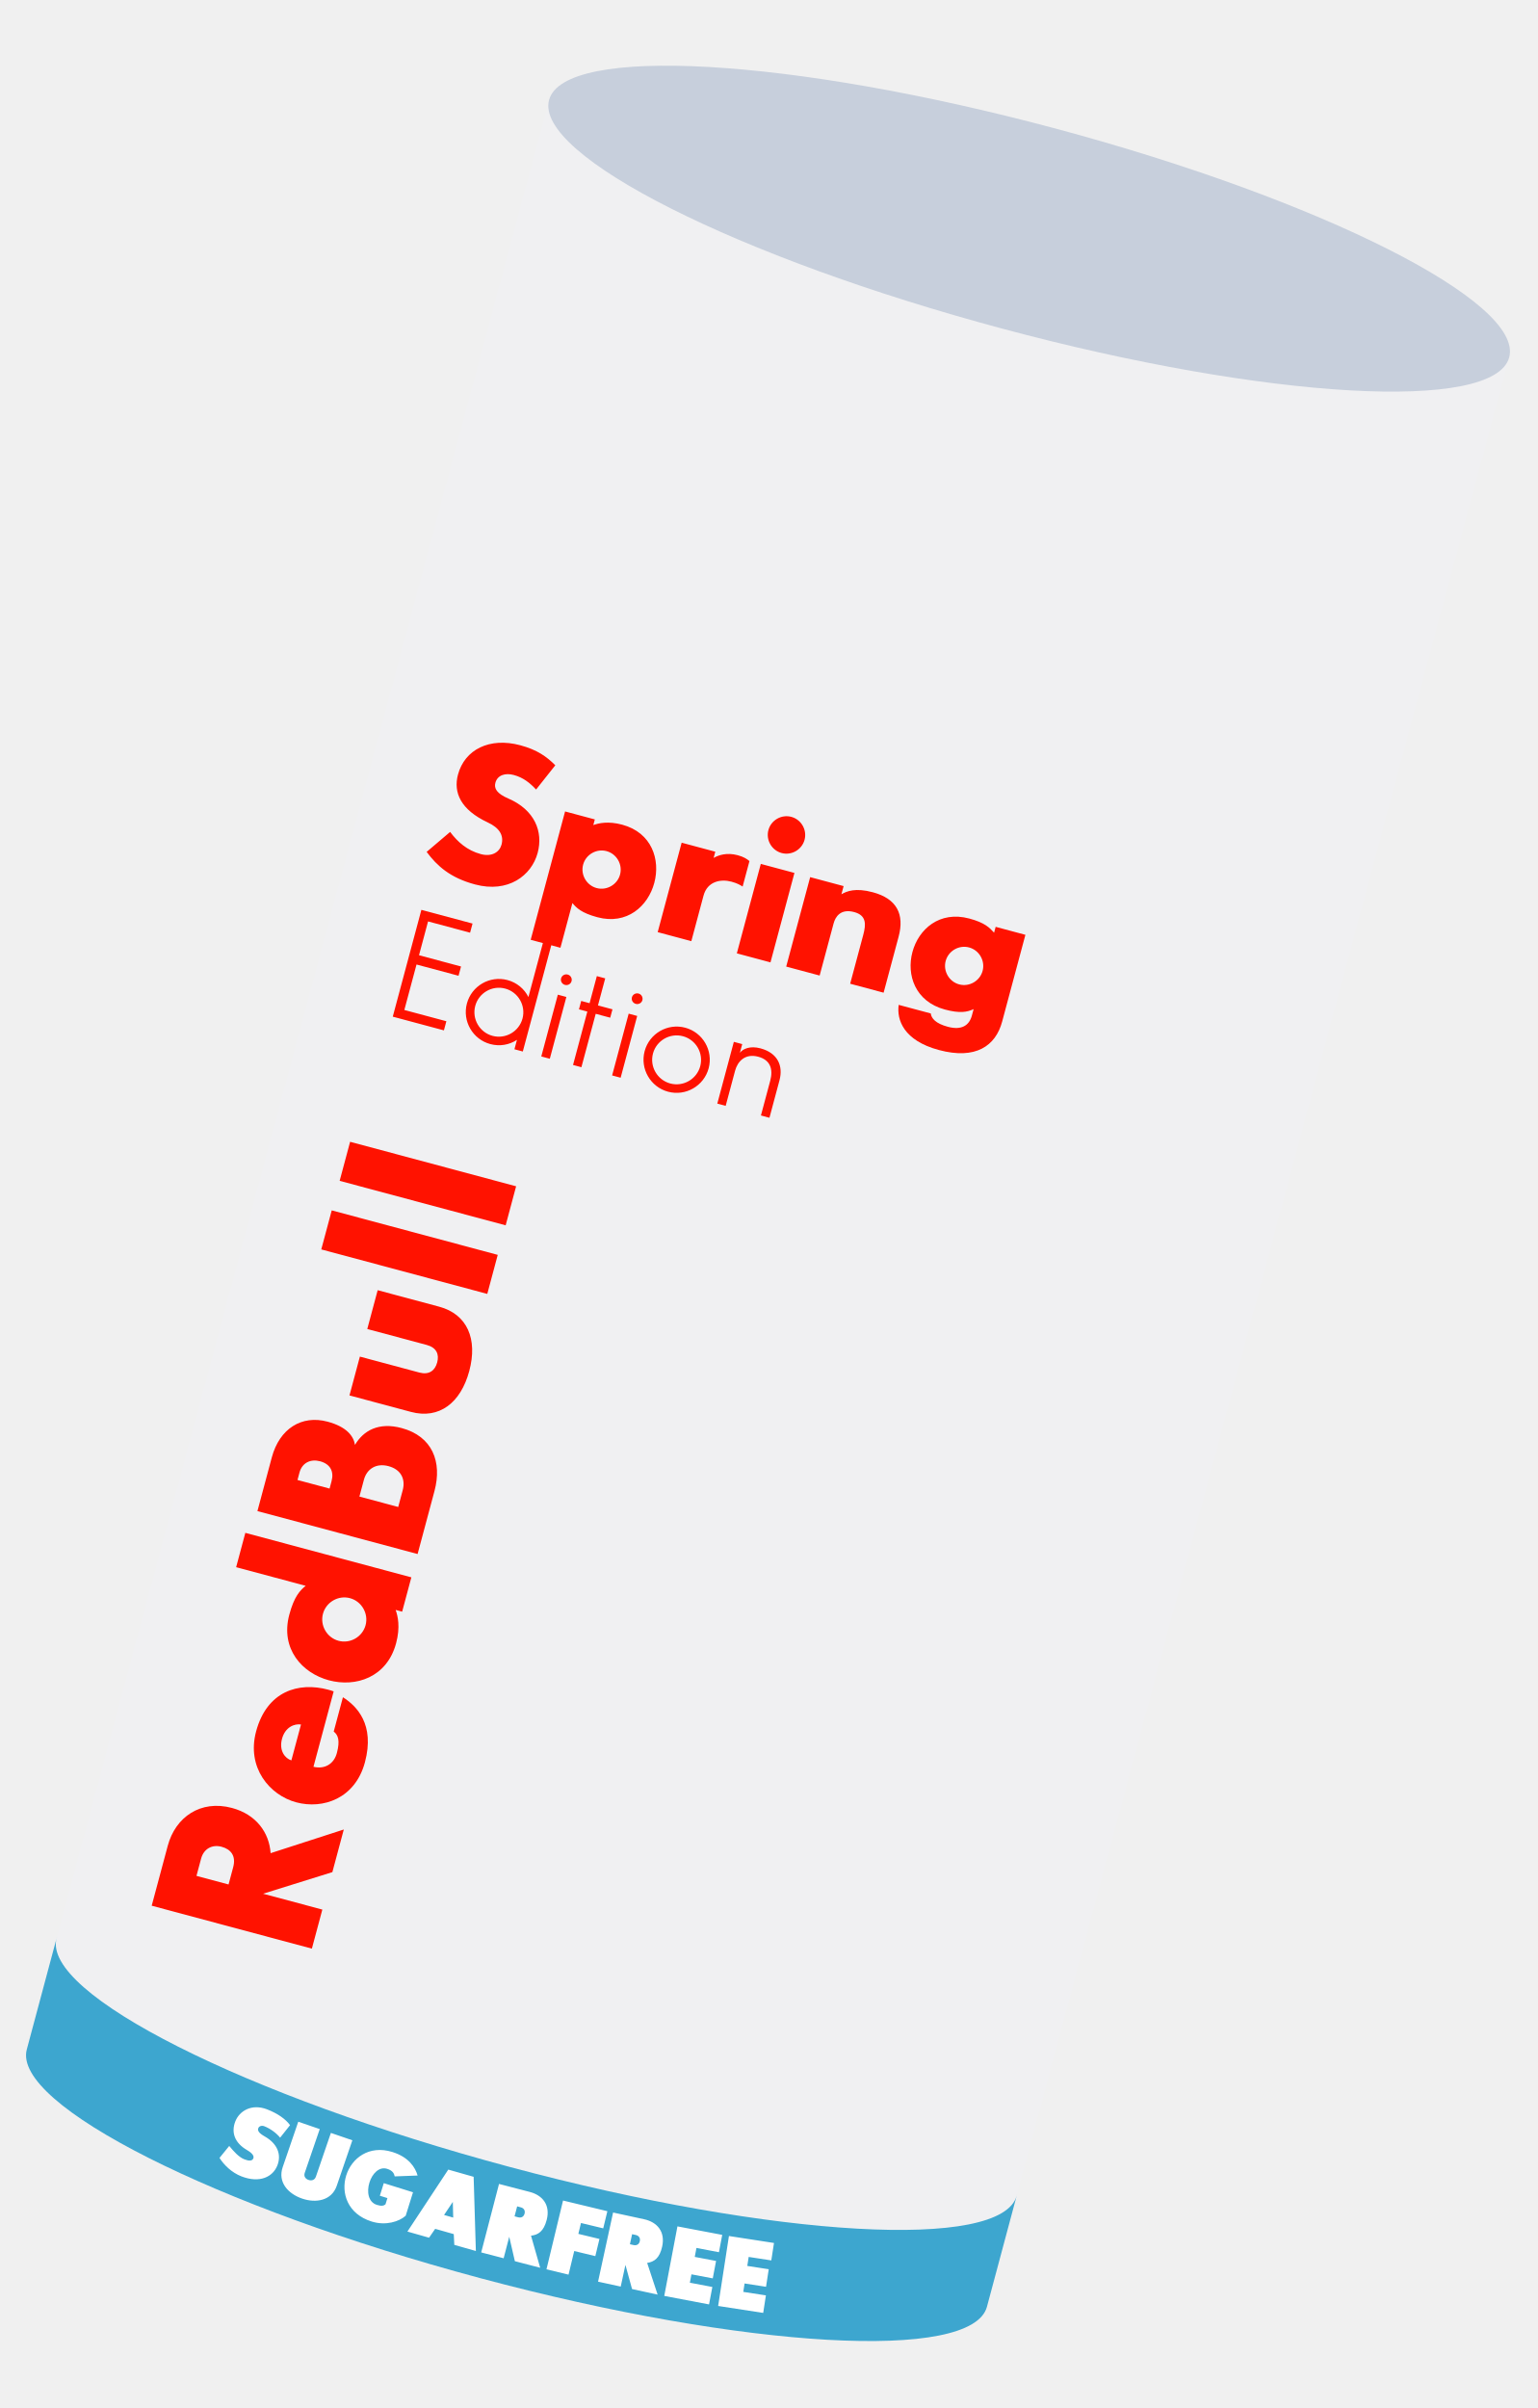
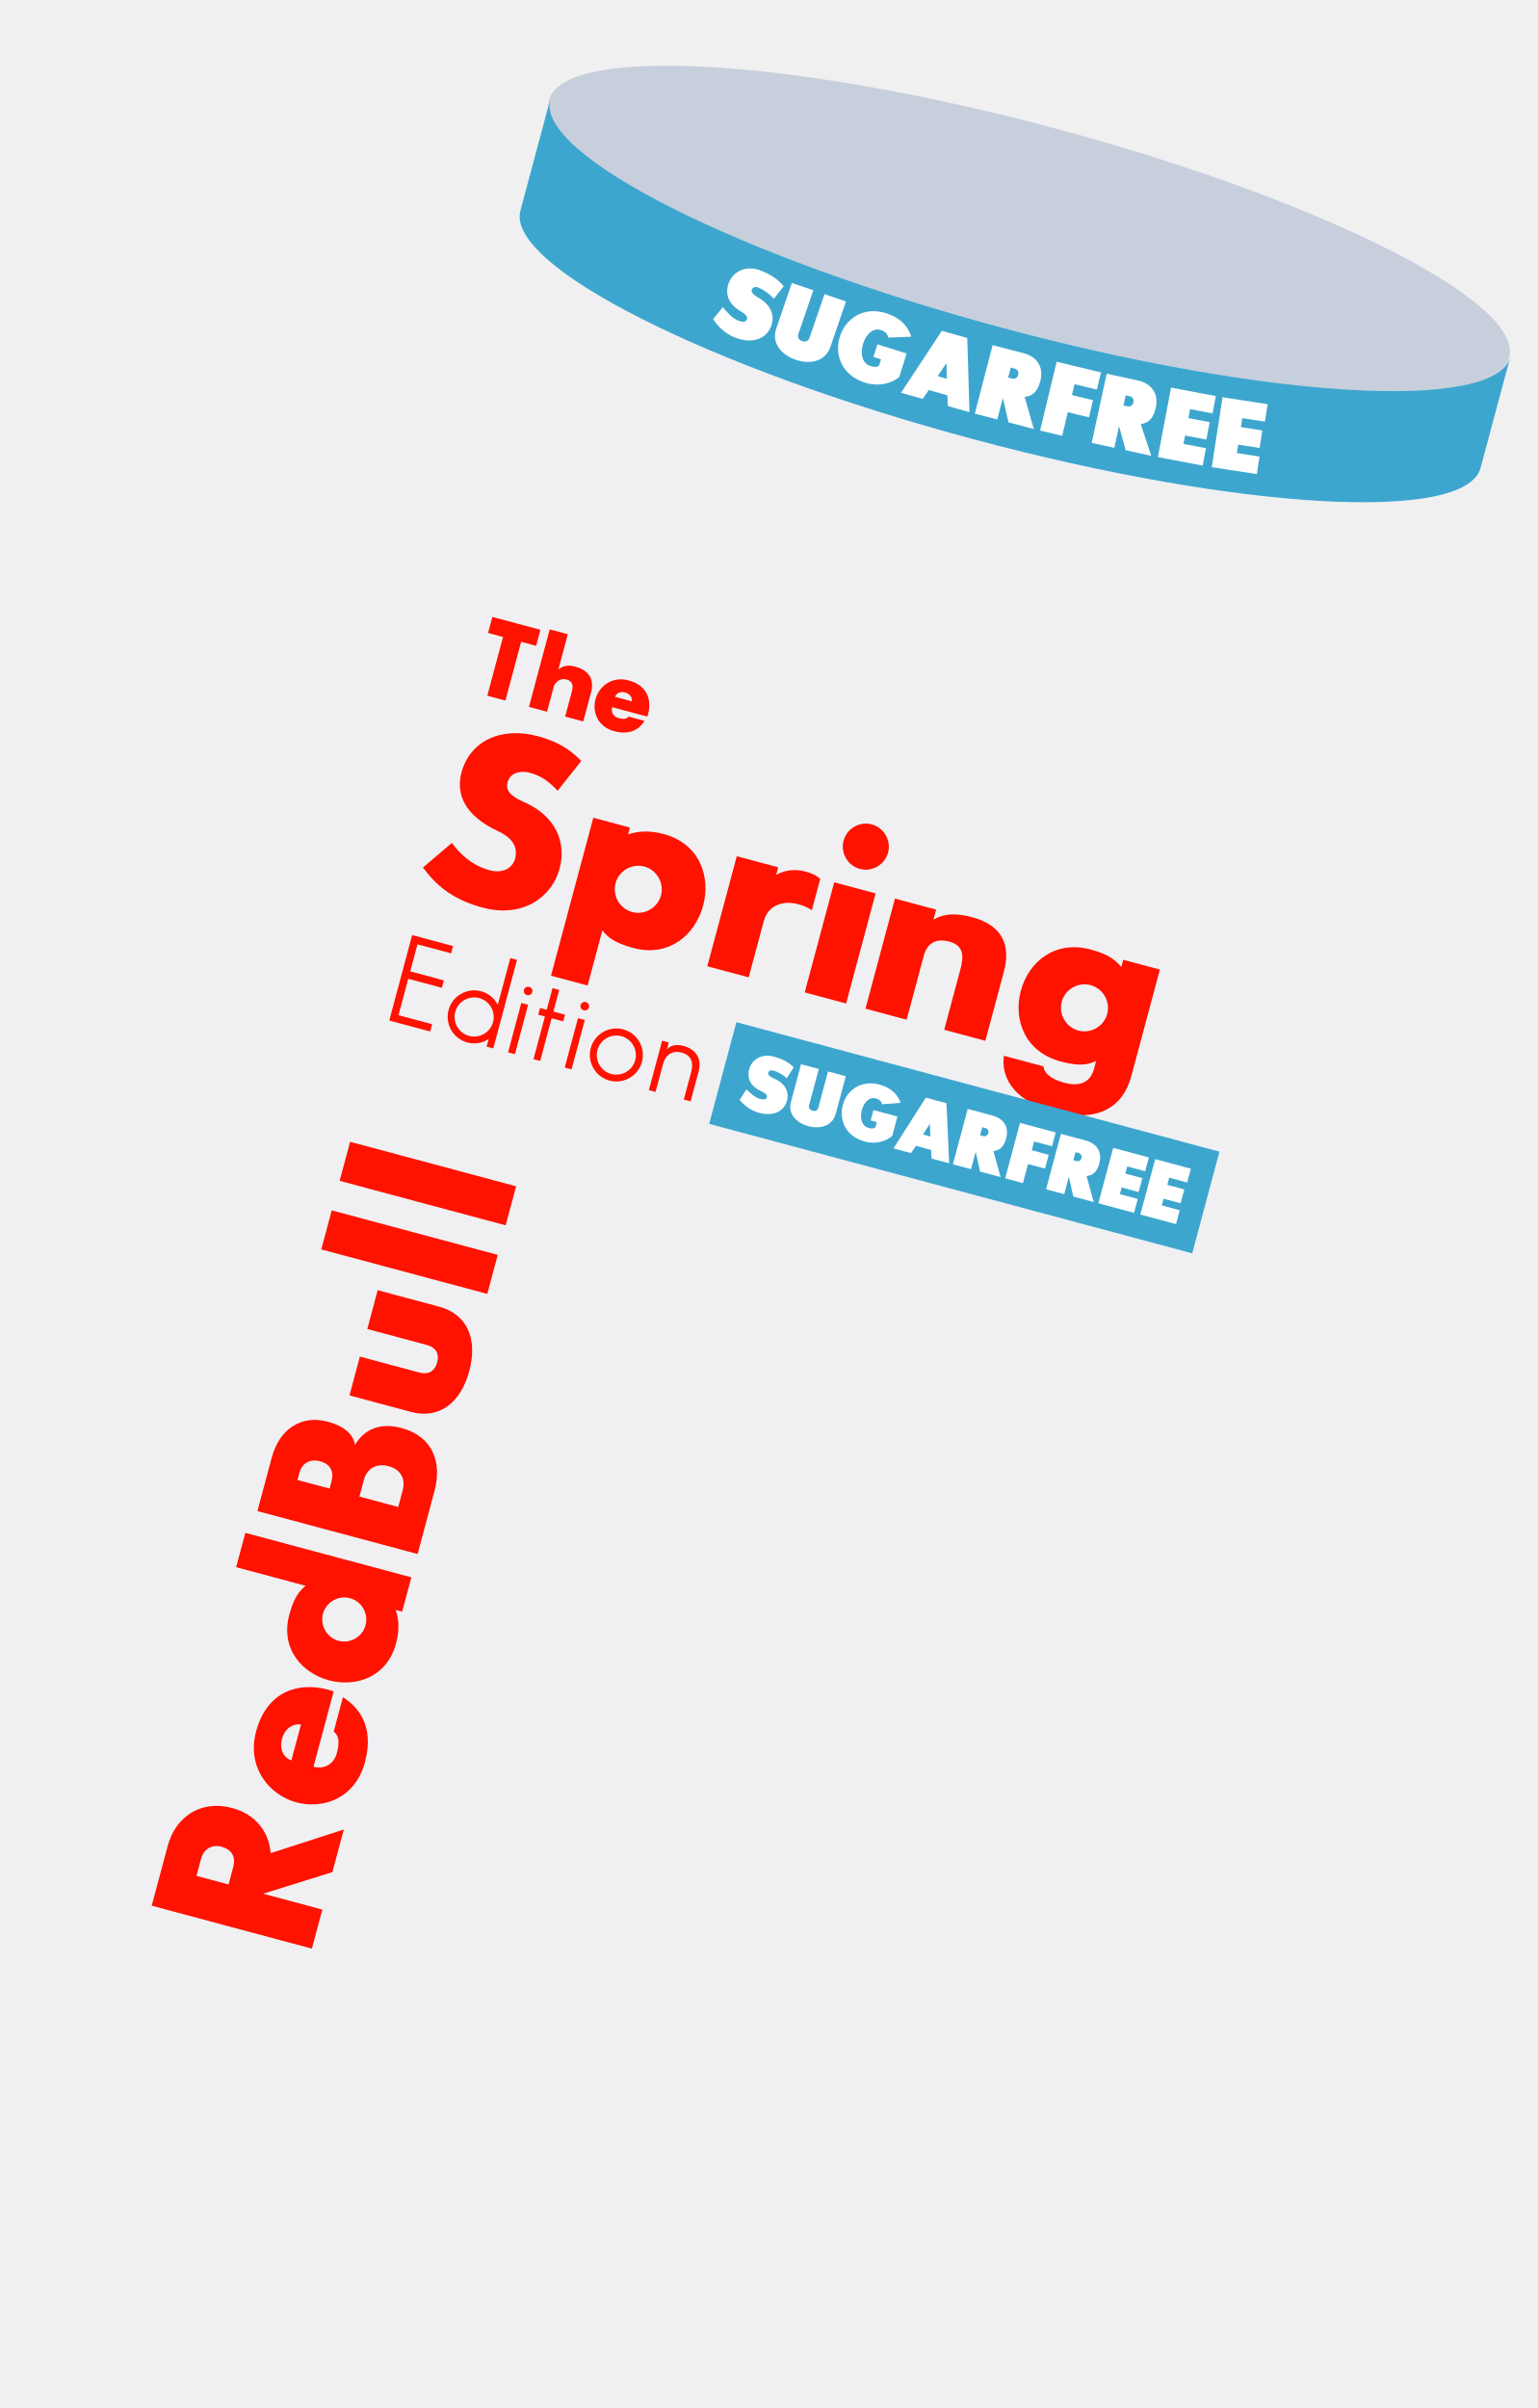
<svg xmlns="http://www.w3.org/2000/svg" width="993" height="1555" viewBox="0 0 993 1555" fill="none">
  <path d="M637.428 1489.62C627.872 1525.28 481.305 1517 310.062 1471.12C138.819 1425.23 7.747 1359.12 17.304 1323.46L354.619 64.578L974.744 230.74L637.428 1489.62Z" fill="#F0F0F2" />
  <ellipse cx="664.682" cy="147.66" rx="321" ry="66.857" transform="rotate(15 664.682 147.66)" fill="#C7CFDC" />
-   <path d="M36.736 1251.02C36.663 1251.24 36.594 1251.47 36.532 1251.7C26.976 1287.37 158.048 1353.48 329.29 1399.36C500.533 1445.24 647.1 1453.53 656.656 1417.86C656.718 1417.63 656.772 1417.4 656.822 1417.17L656.841 1417.17L637.43 1489.62C627.873 1525.28 481.306 1517 310.064 1471.12C138.821 1425.23 7.749 1359.12 17.305 1323.46L36.717 1251.01L36.736 1251.02Z" fill="#3DA6CF" />
-   <path d="M166.848 1374.24C166.202 1375.91 167.183 1377.45 170.833 1379.55C179.4 1384.37 181.802 1391.47 179.173 1398.28C176.29 1405.74 167.783 1410 155.962 1405.43C149.574 1402.97 144.583 1397.95 141.772 1393.5L148.051 1385.77C150.753 1389.08 154.235 1393.03 157.817 1394.42C160.921 1395.62 162.952 1395.51 163.621 1393.78C164.221 1392.23 162.987 1390.45 159.517 1388.42C151.391 1383.7 149.278 1376.92 151.953 1369.99C154.606 1363.13 162.571 1358.31 172.481 1362.14C179.406 1364.82 184.405 1368.39 187.34 1372.34L180.922 1380.43C178.739 1377.73 174.912 1374.68 170.673 1373.04C169.061 1372.41 167.333 1372.98 166.848 1374.24ZM206.507 1374.89L196.834 1403.1C196.066 1405.34 197.185 1407.01 199.243 1407.71C201.302 1408.42 203.27 1407.81 204.038 1405.57L213.711 1377.36L227.575 1382.11L217.508 1411.47C214.186 1421.16 204.012 1422.81 195.113 1419.76C186.092 1416.67 179.255 1409.18 182.576 1399.5L192.643 1370.13L206.507 1374.89ZM250.015 1400.55C244.821 1398.93 240.381 1403.72 238.609 1409.4C236.781 1415.26 237.744 1422.07 243.427 1423.84C246.42 1424.77 247.871 1424.42 248.966 1423.49L250.223 1419.45L245.335 1417.93L247.868 1409.8L266.748 1415.69L262.025 1430.84C257.748 1434.67 249.117 1437.41 240.074 1434.59C224.372 1429.7 220.116 1416.04 223.602 1404.85C227.087 1393.67 238.374 1384.99 253.405 1389.68C264.098 1393.01 268.237 1399.73 269.715 1404.88L254.928 1405.43C254.507 1403.56 253.681 1401.69 250.015 1400.55ZM289.527 1401.05L305.904 1405.7L307.339 1453.61L293.425 1449.66L293.07 1442.71L281.065 1439.3L277.11 1445.03L263.134 1441.06L289.527 1401.05ZM292.455 1421.91L286.799 1430.35L292.709 1432.03L292.455 1421.91ZM353.093 1433.53C351.158 1440.96 347.597 1443.21 342.967 1443.72L348.883 1464.44L332.531 1460.19L328.896 1444.43L325.285 1458.3L310.792 1454.53L322.302 1410.31L342.122 1415.46C350.421 1417.62 355.592 1423.93 353.093 1433.53ZM332.33 1431.23L334.683 1431.85C336.665 1432.36 338.272 1431.52 338.804 1429.48C339.32 1427.5 338.342 1425.92 336.36 1425.41L334.006 1424.79L332.33 1431.23ZM392.271 1427.92L389.603 1438.99L375.23 1435.53L373.536 1442.56L387.162 1445.84L384.493 1456.92L370.867 1453.63L367.194 1468.88L352.946 1465.44L363.651 1421.02L392.271 1427.92ZM427.676 1450.71C426.045 1458.21 422.579 1460.6 417.972 1461.31L424.726 1481.77L408.215 1478.18L403.942 1462.58L400.898 1476.59L386.263 1473.41L395.967 1428.76L415.98 1433.1C424.36 1434.93 429.782 1441.02 427.676 1450.71ZM406.837 1449.26L409.213 1449.78C411.215 1450.21 412.786 1449.31 413.235 1447.24C413.669 1445.24 412.628 1443.71 410.627 1443.27L408.25 1442.76L406.837 1449.26ZM466.456 1443.2L464.334 1454.4L449.809 1451.64L448.712 1457.43L462.483 1460.04L460.349 1471.29L446.579 1468.68L445.554 1474.09L460.079 1476.85L457.945 1488.1L429.02 1482.62L437.531 1437.72L466.456 1443.2ZM499.889 1448.43L498.152 1459.69L483.541 1457.44L482.643 1463.26L496.495 1465.39L494.749 1476.72L480.897 1474.58L480.057 1480.02L494.669 1482.27L492.922 1493.59L463.826 1489.11L470.793 1443.94L499.889 1448.43Z" fill="white" />
-   <path d="M346.243 509.841C342.153 505.515 337.953 502.101 331.8 500.453C326.401 499.006 321.299 500.465 319.953 505.488C318.978 509.13 320.782 512.44 328.391 515.689C345.389 523.071 350.925 537.07 347.257 550.757C343.321 565.449 328.15 576.862 306.803 571.142C290.73 566.835 282.281 559.188 275.559 550.119L290.723 537.224C295.472 543.611 301.654 549.17 310.57 551.559C317.727 553.477 322.638 550.217 323.917 545.445C325.532 539.418 322.523 534.574 314.982 531.073C297.524 522.896 292.697 511.778 295.792 500.225C300.133 484.027 316.162 475.94 336.002 481.256C347.052 484.217 353.126 488.671 358.647 494.188L346.243 509.841ZM361.964 612.032L342.752 606.884L364.958 524.007L384.171 529.155L383.195 532.797C386.621 531.561 392.795 530.12 401.836 532.543C421.048 537.691 426.587 555.191 422.583 570.133C418.58 585.076 405.032 597.462 385.82 592.314C375.523 589.555 372.236 586.252 369.703 583.15L361.964 612.032ZM400.474 564.748C402.224 558.218 398.271 551.372 391.741 549.622C385.212 547.872 378.365 551.825 376.616 558.355C374.866 564.884 378.819 571.731 385.348 573.48C391.878 575.23 398.724 571.277 400.474 564.748ZM424.777 601.945L440.254 544.183L461.978 550.004L460.901 554.022C464.086 552.183 469.414 550.381 476.446 552.265C480.338 553.308 482.397 554.667 484.045 556.051L479.637 572.501C478.139 571.561 476.298 570.395 472.406 569.352C465.499 567.501 456.864 569.09 454.374 578.383L446.501 607.766L424.777 601.945ZM513.096 563.701L497.619 621.463L475.895 615.642L491.372 557.88L513.096 563.701ZM519.637 542.304C517.921 548.709 511.234 552.569 504.829 550.853C498.425 549.137 494.565 542.45 496.28 536.046C497.996 529.642 504.684 525.781 511.088 527.497C517.492 529.213 521.353 535.9 519.637 542.304ZM507.778 624.185L523.255 566.423L544.853 572.21L543.44 577.484C546.943 575.462 552.531 573.191 563.707 576.185C579.278 580.357 584.248 590.437 580.379 604.878L570.689 641.042L549.091 635.255L557.536 603.737C559.42 596.705 559.578 591.094 551.667 588.975C542.877 586.619 539.537 592.05 538.393 596.32L529.376 629.972L507.778 624.185ZM628.821 651.639C624.657 653.619 619.849 654.484 610.306 651.927C590.968 646.745 585.361 629.496 589.298 614.804C593.234 600.113 606.714 587.978 626.052 593.16C636.098 595.851 639.134 599.087 642.044 602.29L643.053 598.523L662.266 603.671L647.259 659.675C643.02 675.497 630.13 684.425 606.397 678.066C583.543 671.942 579.071 658.496 580.431 648.901L601.15 654.453C601.506 657.644 604.383 660.972 612.168 663.058C621.084 665.447 625.995 662.187 627.711 655.783L628.821 651.639ZM610.77 620.558C609.021 627.088 612.973 633.934 619.503 635.684C626.033 637.433 632.879 633.48 634.629 626.951C636.378 620.421 632.426 613.575 625.896 611.825C619.366 610.076 612.52 614.028 610.77 620.558Z" fill="#FF1200" />
-   <path d="M303.61 602.296L276.468 595.023L270.618 616.853L297.761 624.126L296.156 630.115L269.014 622.842L261.146 652.206L288.288 659.479L286.709 665.371L253.675 656.519L272.154 587.552L305.189 596.404L303.61 602.296ZM351.407 606.096L356.816 607.546L337.663 679.024L332.254 677.575L333.885 671.489C328.979 674.73 322.774 675.863 316.689 674.232C305.291 671.178 298.503 659.421 301.557 648.023C304.611 636.625 316.368 629.837 327.766 632.891C333.852 634.521 338.659 638.604 341.287 643.864L351.407 606.096ZM306.94 649.569C304.688 657.972 309.709 666.668 318.112 668.92C326.516 671.171 335.212 666.151 337.463 657.747C339.715 649.344 334.695 640.648 326.291 638.396C317.888 636.145 309.192 641.165 306.94 649.569ZM365.791 643.804L355.101 683.697L349.596 682.221L360.285 642.329L365.791 643.804ZM369.14 633.624C368.648 635.459 366.714 636.494 364.879 636.002C363.044 635.51 361.886 633.647 362.378 631.812C362.896 629.88 364.829 628.845 366.665 629.337C368.5 629.829 369.657 631.692 369.14 633.624ZM379.339 653.232L373.93 651.782L375.379 646.373L380.788 647.822L385.473 630.339L390.882 631.789L386.197 649.272L395.567 651.782L394.117 657.192L384.748 654.681L375.508 689.165L370.099 687.715L379.339 653.232ZM411.54 656.062L400.851 695.955L395.345 694.48L406.034 654.587L411.54 656.062ZM414.889 645.882C414.397 647.718 412.463 648.752 410.628 648.261C408.793 647.769 407.636 645.906 408.127 644.071C408.645 642.139 410.579 641.104 412.414 641.596C414.249 642.087 415.407 643.95 414.889 645.882ZM457.692 689.859C454.638 701.257 442.88 708.045 431.482 704.991C420.085 701.937 413.296 690.179 416.35 678.782C419.404 667.384 431.162 660.595 442.56 663.649C453.958 666.703 460.746 678.461 457.692 689.859ZM421.734 680.327C419.482 688.731 424.502 697.427 432.906 699.678C441.309 701.93 450.005 696.91 452.257 688.506C454.509 680.103 449.488 671.407 441.085 669.155C432.681 666.903 423.985 671.924 421.734 680.327ZM463.273 712.681L473.962 672.788L479.371 674.238L477.87 679.84C479.928 677.182 484.594 675.223 491.163 676.983C502.367 679.985 505.913 688.389 503.454 697.566L496.958 721.81L491.452 720.335L497.457 697.926C499.501 690.295 497.441 684.463 489.713 682.392C481.213 680.115 476.369 685.442 474.764 691.431L468.682 714.13L463.273 712.681Z" fill="#FF1200" />
+   <path d="M349.021 406.706L346.249 417.051L336.581 414.461L326.417 452.392L314.719 449.258L324.883 411.326L315.214 408.735L317.986 398.39L349.021 406.706ZM341.623 456.467L355.03 406.432L366.727 409.566L360.586 432.488C362.829 430.335 366.077 429.031 371.486 430.481C380.412 432.872 383.98 438.756 381.752 447.073L376.715 465.87L365.018 462.736L369.348 446.576C370.362 442.789 369.987 439.862 365.727 438.721C361.806 437.67 358.339 440.872 357.687 443.306L353.321 459.601L341.623 456.467ZM395.339 456.656C394.537 459.92 396.084 462.798 399.465 463.704C403.251 464.719 404.943 464.085 405.95 462.76L416.295 465.532C413.661 469.682 408.118 475.226 396.691 472.164C385.737 469.229 382.471 459.513 384.627 451.467C386.783 443.421 395.101 436.446 405.987 439.363C418.158 442.624 420.969 452.146 418.578 461.071C418.433 461.612 418.27 462.221 418.057 462.743L395.339 456.656ZM408.086 452.897C408.39 450.95 407.334 448.13 403.75 447.17C400.167 446.21 397.842 448.123 397.267 449.998L408.086 452.897Z" fill="#FF1200" />
+   <path d="M360.163 510.63C355.13 505.306 349.961 501.105 342.388 499.076C335.742 497.295 329.464 499.091 327.807 505.273C326.606 509.755 328.828 513.829 338.191 517.829C359.113 526.913 365.926 544.144 361.412 560.989C356.567 579.071 337.895 593.118 311.622 586.078C291.84 580.777 281.442 571.365 273.168 560.203L291.832 544.333C297.677 552.194 305.285 559.036 316.258 561.976C325.067 564.337 331.112 560.324 332.685 554.452C334.673 547.033 330.97 541.072 321.689 536.763C300.201 526.698 294.261 513.015 298.07 498.796C303.412 478.859 323.141 468.906 347.559 475.449C361.16 479.093 368.635 484.575 375.43 491.365L360.163 510.63ZM379.512 636.404L355.867 630.068L383.198 528.066L406.844 534.402L405.643 538.884C409.86 537.364 417.458 535.59 428.586 538.571C452.231 544.907 459.049 566.446 454.121 584.837C449.193 603.228 432.52 618.472 408.874 612.136C396.201 608.74 392.155 604.675 389.037 600.858L379.512 636.404ZM426.91 578.208C429.063 570.172 424.198 561.745 416.162 559.592C408.125 557.439 399.699 562.304 397.545 570.34C395.392 578.377 400.257 586.803 408.294 588.956C416.33 591.11 424.756 586.245 426.91 578.208ZM456.821 623.99L475.87 552.898L502.607 560.062L501.282 565.007C505.201 562.744 511.758 560.526 520.413 562.845C525.204 564.129 527.738 565.802 529.766 567.505L524.341 587.75C522.498 586.594 520.232 585.159 515.441 583.875C506.941 581.597 496.312 583.553 493.248 594.99L483.558 631.154L456.821 623.99ZM565.521 576.92L546.472 648.012L519.735 640.848L538.784 569.755L565.521 576.92ZM573.571 550.586C571.459 558.468 563.229 563.219 555.347 561.107C547.465 558.996 542.713 550.765 544.825 542.883C546.937 535.001 555.168 530.25 563.049 532.362C570.931 534.473 575.683 542.704 573.571 550.586ZM558.976 651.362L578.025 580.27L604.607 587.393L602.868 593.884C607.179 591.395 614.057 588.6 627.812 592.285C646.976 597.42 653.093 609.826 648.331 627.599L636.405 672.109L609.822 664.986L620.217 626.195C622.536 617.54 622.729 610.635 612.993 608.026C602.174 605.127 598.064 611.811 596.656 617.066L585.558 658.485L558.976 651.362ZM707.952 685.151C702.827 687.588 696.91 688.653 685.164 685.505C661.363 679.128 654.463 657.899 659.308 639.816C664.153 621.734 680.744 606.799 704.544 613.177C716.908 616.49 720.645 620.472 724.227 624.414L725.469 619.777L749.115 626.113L730.645 695.042C725.428 714.515 709.563 725.503 680.353 717.676C652.226 710.14 646.721 693.591 648.395 681.782L673.895 688.615C674.334 692.542 677.874 696.638 687.456 699.205C698.429 702.146 704.473 698.133 706.585 690.251L707.952 685.151ZM685.736 646.898C683.582 654.934 688.447 663.361 696.484 665.514C704.52 667.667 712.946 662.802 715.1 654.766C717.253 646.729 712.388 638.303 704.352 636.15C696.315 633.996 687.889 638.861 685.736 646.898Z" fill="#FF1200" />
+   <path d="M291.36 615.642L269.646 609.824L264.966 627.288L286.68 633.106L285.396 637.897L263.682 632.079L257.388 655.57L279.102 661.388L277.839 666.102L251.411 659.021L266.195 603.847L292.623 610.928L291.36 615.642ZM329.597 618.682L333.924 619.842L318.602 677.024L314.275 675.865L315.579 670.997C311.655 673.589 306.691 674.495 301.823 673.191C292.704 670.748 287.274 661.342 289.717 652.223C292.16 643.105 301.566 637.674 310.685 640.118C315.553 641.422 319.398 644.689 321.501 648.896L329.597 618.682ZM294.024 653.46C292.222 660.183 296.239 667.139 302.961 668.941C309.684 670.742 316.641 666.726 318.442 660.003C320.244 653.28 316.227 646.324 309.504 644.522C302.782 642.721 295.825 646.737 294.024 653.46ZM341.104 648.848L332.553 680.762L328.148 679.582L336.699 647.668L341.104 648.848ZM343.783 640.704C343.39 642.172 341.843 643 340.375 642.607C338.906 642.213 337.981 640.723 338.374 639.255C338.788 637.709 340.335 636.881 341.803 637.275C343.271 637.668 344.197 639.159 343.783 640.704ZM351.942 656.39L347.615 655.231L348.775 650.904L353.102 652.063L356.85 638.076L361.177 639.236L357.429 653.223L364.925 655.231L363.765 659.558L356.27 657.55L348.878 685.137L344.551 683.977L351.942 656.39ZM377.704 658.655L369.152 690.569L364.747 689.389L373.299 657.475L377.704 658.655ZM380.383 650.511C379.989 651.979 378.442 652.807 376.974 652.414C375.506 652.02 374.58 650.53 374.973 649.061C375.388 647.516 376.935 646.688 378.403 647.082C379.871 647.475 380.797 648.965 380.383 650.511ZM414.625 685.692C412.182 694.811 402.776 700.241 393.657 697.798C384.539 695.355 379.109 685.949 381.552 676.83C383.995 667.712 393.401 662.281 402.519 664.725C411.638 667.168 417.068 676.574 414.625 685.692ZM385.858 678.067C384.057 684.79 388.073 691.746 394.796 693.548C401.519 695.349 408.476 691.333 410.277 684.61C412.078 677.887 408.062 670.931 401.339 669.129C394.616 667.328 387.66 671.344 385.858 678.067ZM419.09 703.95L427.641 672.036L431.969 673.195L430.768 677.677C432.414 675.551 436.147 673.984 441.402 675.392C450.365 677.793 453.202 684.517 451.235 691.858L446.038 711.253L441.633 710.073L446.437 692.146C448.073 686.041 446.424 681.375 440.242 679.719C433.442 677.897 429.567 682.159 428.283 686.95L423.417 705.109L419.09 703.95Z" fill="#FF1200" />
+   <rect width="323" height="67.972" transform="translate(475.611 660.1) rotate(15)" fill="#3DA6CF" />
+   <path d="M496.25 692.544C495.874 693.947 496.798 695.107 499.921 696.481C507.242 699.624 509.791 705.141 508.261 710.853C506.582 717.116 500.095 721.285 490.174 718.627C484.812 717.19 480.356 713.58 477.707 710.238L482.099 703.467C484.562 705.899 487.71 708.783 490.716 709.589C493.321 710.287 494.949 710.025 495.338 708.572C495.688 707.269 494.54 705.941 491.567 704.608C484.611 701.508 482.321 696.223 483.879 690.41C485.423 684.648 491.426 680.081 499.744 682.31C505.556 683.867 509.894 686.318 512.6 689.245L508.128 696.317C506.135 694.333 502.786 692.201 499.229 691.247C497.876 690.885 496.532 691.492 496.25 692.544Z" fill="white" />
+   <path d="M528.834 690.319L522.577 713.669C522.08 715.523 523.078 716.81 524.782 717.267C526.485 717.723 528.043 717.12 528.54 715.266L534.796 691.917L546.271 694.991L539.759 719.293C537.611 727.31 529.476 729.212 522.11 727.238C514.644 725.237 508.7 719.563 510.848 711.546L517.359 687.244L528.834 690.319Z" fill="white" />
+   <path d="M565.563 709.29C561.304 708.149 557.864 712.168 556.616 716.828C555.327 721.638 556.329 727.116 560.989 728.365C563.444 729.023 564.608 728.69 565.464 727.899L566.35 724.592L562.342 723.518L564.127 716.854L579.61 721.002L576.281 733.429C572.942 736.669 566.042 739.171 558.626 737.184C545.749 733.733 541.856 722.808 544.313 713.639C546.77 704.469 555.627 697.069 567.953 700.371C576.722 702.721 580.294 708.028 581.659 712.153L569.702 713.085C569.3 711.58 568.57 710.096 565.563 709.29Z" fill="white" />
+   <path d="M597.958 708.841L611.287 712.412L613.025 751.223L601.701 748.188L601.33 742.557L591.559 739.939L588.422 744.63L577.048 741.583L597.958 708.841ZM600.581 725.709L596.099 732.617L600.909 733.906L600.581 725.709Z" fill="white" />
+   <path d="M649.837 735.094C648.226 741.106 645.327 742.907 641.571 743.297L646.245 760.124L633.017 756.579L630.162 743.785L627.155 755.009L615.43 751.867L625.016 716.091L641.05 720.387C647.764 722.186 651.918 727.327 649.837 735.094ZM633.022 733.112L634.926 733.622C636.529 734.052 637.837 733.382 638.28 731.728C638.709 730.125 637.926 728.841 636.322 728.411L634.418 727.901L633.022 733.112Z" fill="white" />
+   <path d="M681.833 731.315L679.443 740.234L667.868 737.132L666.351 742.795L677.324 745.735L674.935 754.654L663.961 751.713L660.672 763.99L649.198 760.915L658.784 725.139L681.833 731.315Z" fill="white" />
+   <path d="M710.024 751.221C708.413 757.233 705.513 759.034 701.757 759.424L706.432 776.251L693.204 772.706L690.349 759.912L687.341 771.136L675.616 767.994L685.202 732.218L701.236 736.514C707.951 738.313 712.105 743.454 710.024 751.221ZM693.208 749.239L695.112 749.749C696.716 750.179 698.023 749.509 698.466 747.855C698.896 746.252 698.112 744.968 696.509 744.538L694.605 744.028L693.208 749.239Z" fill="white" />
+   <path d="M742.019 747.442L739.629 756.361L728.055 753.259L726.82 757.869L737.793 760.81L735.39 769.779L724.416 766.838L723.262 771.147L734.836 774.249L732.433 783.218L709.384 777.042L718.97 741.266L742.019 747.442Z" fill="white" />
+   <path d="M769.128 754.706L766.738 763.624L755.163 760.523L753.928 765.133L764.901 768.073L762.498 777.042L751.525 774.102L750.37 778.411L761.945 781.513L759.541 790.482L736.492 784.306L746.079 748.53L769.128 754.706Z" fill="white" />
  <path d="M208.183 1233.14L201.428 1258.36L97.977 1230.64L108.343 1191.95C113.312 1173.4 129.549 1162.07 149.833 1167.51C165.337 1171.66 173.874 1183.27 174.776 1196.71L222.043 1181.42L214.667 1208.95L169.932 1222.9L208.183 1233.14ZM147.62 1216.92L150.609 1205.76C152.55 1198.52 149.202 1194.2 143.117 1192.57C137.032 1190.94 131.598 1193.83 129.89 1200.21L126.9 1211.37L147.62 1216.92ZM202.457 1140.92C209.45 1142.64 215.619 1139.33 217.56 1132.08C219.734 1123.97 218.376 1120.34 215.538 1118.18L221.478 1096.02C230.37 1101.66 242.25 1113.54 235.689 1138.03C229.4 1161.5 208.578 1168.5 191.337 1163.88C174.095 1159.26 159.149 1141.43 165.4 1118.11C172.388 1092.03 192.792 1086 211.918 1091.13C213.077 1091.44 214.381 1091.79 215.501 1092.24L202.457 1140.92ZM194.402 1113.61C190.229 1112.96 184.187 1115.22 182.129 1122.9C180.072 1130.58 184.172 1135.56 188.19 1136.79L194.402 1113.61ZM152.515 1012.03L158.455 989.86L265.673 1018.59L259.733 1040.76L255.531 1039.63C256.957 1043.59 258.62 1050.71 255.825 1061.14C249.885 1083.31 229.692 1089.7 212.451 1085.08C195.209 1080.46 180.918 1064.83 186.857 1042.66C190.041 1030.78 193.852 1026.99 197.431 1024.06L152.515 1012.03ZM218.665 1059.57C226.199 1061.59 234.099 1057.03 236.118 1049.49C238.136 1041.96 233.576 1034.06 226.041 1032.04C218.507 1030.02 210.608 1034.58 208.589 1042.12C206.57 1049.65 211.131 1057.55 218.665 1059.57ZM211.547 918.061C223.718 921.322 228.349 927.222 229.27 933.059C234.701 923.799 244.583 918.217 259.362 922.177C279.356 927.534 285.627 944.122 280.618 962.813L269.709 1003.53L166.259 975.807L175.537 941.179C180.545 922.488 194.885 913.596 211.547 918.061ZM212.858 961.273L214.139 956.491C215.848 950.116 213.235 945.379 206.715 943.632C200.629 942.001 195.128 944.565 193.42 950.94L192.139 955.721L212.858 961.273ZM257.194 973.153L260.106 962.286C261.969 955.331 259.165 948.989 250.907 946.776C242.938 944.641 236.904 948.615 235.04 955.57L232.128 966.436L257.194 973.153ZM232.432 876.051L270.828 886.339C277.058 888.008 280.926 885.162 282.363 879.801C283.76 874.585 281.978 870.226 275.603 868.517L237.207 858.229L243.924 833.164L283.623 843.801C301.879 848.693 308.595 864.779 303.082 885.353C297.569 905.927 283.671 916.646 265.415 911.754L225.716 901.116L232.432 876.051ZM321.472 810.347L314.716 835.557L207.499 806.829L214.254 781.618L321.472 810.347ZM333.338 766.059L326.583 791.27L219.365 762.541L226.121 737.331L333.338 766.059Z" fill="#FF1200" />
+   <path d="M355.542 63.583C355.469 63.81 355.4 64.037 355.339 64.268C345.782 99.934 476.855 166.043 648.097 211.927C819.34 257.811 965.906 266.095 975.463 230.429C975.525 230.199 975.579 229.968 975.629 229.735L975.648 229.74L956.236 302.184C946.68 337.85 800.113 329.567 628.87 283.683C457.628 237.798 326.555 171.688 336.112 136.023L355.523 63.578L355.542 63.583Z" fill="#3DA6CF" />
+   <path d="M485.655 186.802C485.009 188.474 485.99 190.019 489.64 192.115C498.207 196.934 500.609 204.037 497.979 210.843C495.096 218.305 486.589 222.566 474.769 217.999C468.381 215.532 463.389 210.516 460.579 206.068L466.858 198.34C469.56 201.647 473.041 205.6 476.623 206.983C479.728 208.183 481.759 208.076 482.428 206.344C483.027 204.792 481.794 203.012 478.323 200.985C470.197 196.268 468.084 189.482 470.76 182.557C473.412 175.692 481.378 170.879 491.288 174.708C498.213 177.383 503.212 180.961 506.147 184.907L499.729 192.994C497.546 190.298 493.718 187.242 489.48 185.604C487.868 184.981 486.139 185.548 485.655 186.802ZM525.313 187.453L515.641 215.665C514.873 217.905 515.992 219.574 518.05 220.28C520.108 220.985 522.077 220.375 522.845 218.135L532.518 189.923L546.381 194.676L536.314 224.039C532.993 233.725 522.819 235.379 513.919 232.327C504.899 229.234 498.061 221.748 501.382 212.062L511.45 182.7L525.313 187.453ZM568.822 213.118C563.628 211.499 559.187 216.282 557.416 221.964C555.588 227.83 556.551 234.633 562.233 236.404C565.227 237.338 566.678 236.985 567.773 236.053L569.03 232.02L564.142 230.497L566.675 222.37L585.555 228.255L580.831 243.408C576.554 247.237 567.924 249.977 558.881 247.158C543.178 242.263 538.923 228.602 542.408 217.42C545.894 206.239 557.181 197.557 572.212 202.242C582.904 205.575 587.044 212.296 588.521 217.449L573.735 218.001C573.314 216.127 572.488 214.261 568.822 213.118ZM608.334 213.619L624.711 218.268L626.146 266.177L612.232 262.227L611.877 255.274L599.871 251.866L595.916 257.596L581.941 253.628L608.334 213.619ZM611.261 234.475L605.606 242.916L611.516 244.594L611.261 234.475ZM671.899 246.097C669.965 253.529 666.404 255.777 661.773 256.291L667.689 277.009L651.338 272.753L647.703 256.993L644.091 270.867L629.598 267.095L641.109 222.872L660.928 228.031C669.228 230.191 674.398 236.497 671.899 246.097ZM651.136 243.801L653.49 244.413C655.472 244.929 657.079 244.091 657.611 242.047C658.127 240.065 657.148 238.488 655.166 237.972L652.813 237.359L651.136 243.801ZM711.078 240.483L708.409 251.558L694.037 248.095L692.342 255.126L705.968 258.409L703.3 269.484L689.674 266.201L686 281.444L671.752 278.011L682.457 233.586L711.078 240.483ZM746.483 263.276C744.852 270.781 741.385 273.171 736.779 273.873L743.532 294.334L727.022 290.746L722.749 275.147L719.705 289.156L705.07 285.976L714.773 241.322L734.786 245.671C743.167 247.492 748.589 253.582 746.483 263.276ZM725.643 261.826L728.02 262.342C730.021 262.777 731.593 261.874 732.041 259.81C732.476 257.809 731.435 256.273 729.433 255.838L727.057 255.322L725.643 261.826ZM785.263 255.771L783.141 266.963L768.616 264.21L767.519 269.995L781.29 272.605L779.156 283.861L765.385 281.25L764.36 286.658L778.886 289.411L776.752 300.667L747.827 295.184L756.338 250.287L785.263 255.771ZM818.695 260.999L816.959 272.257L802.347 270.004L801.45 275.823L815.302 277.96L813.555 289.282L799.703 287.145L798.864 292.584L813.475 294.838L811.729 306.16L782.633 301.672L789.6 256.51L818.695 260.999Z" fill="white" />
</svg>
